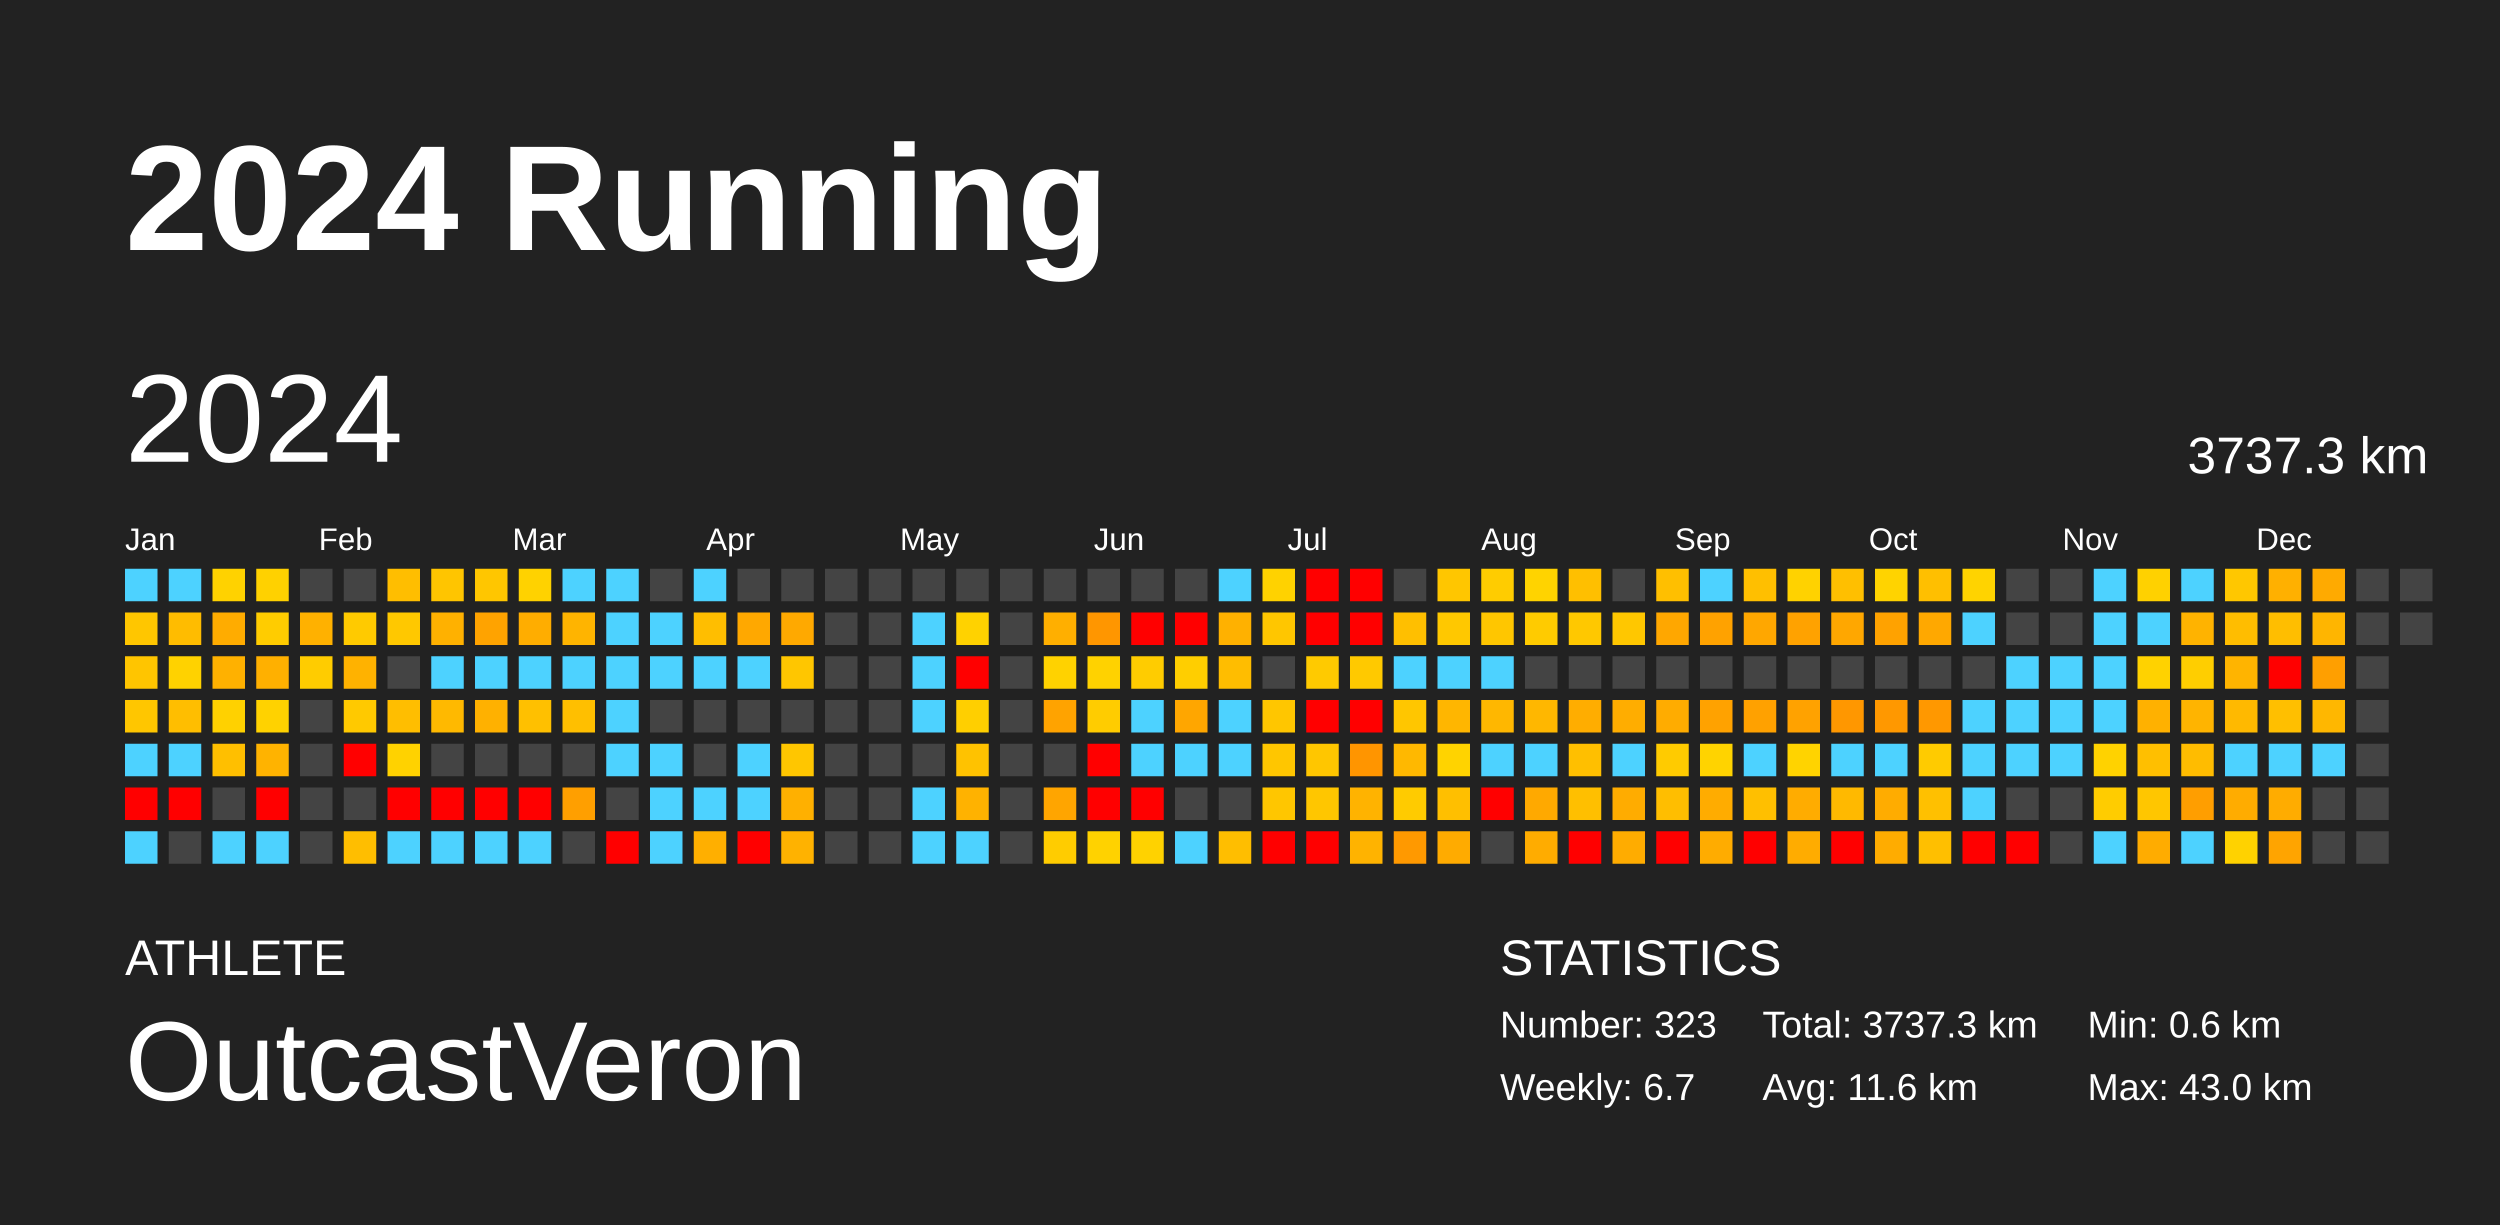
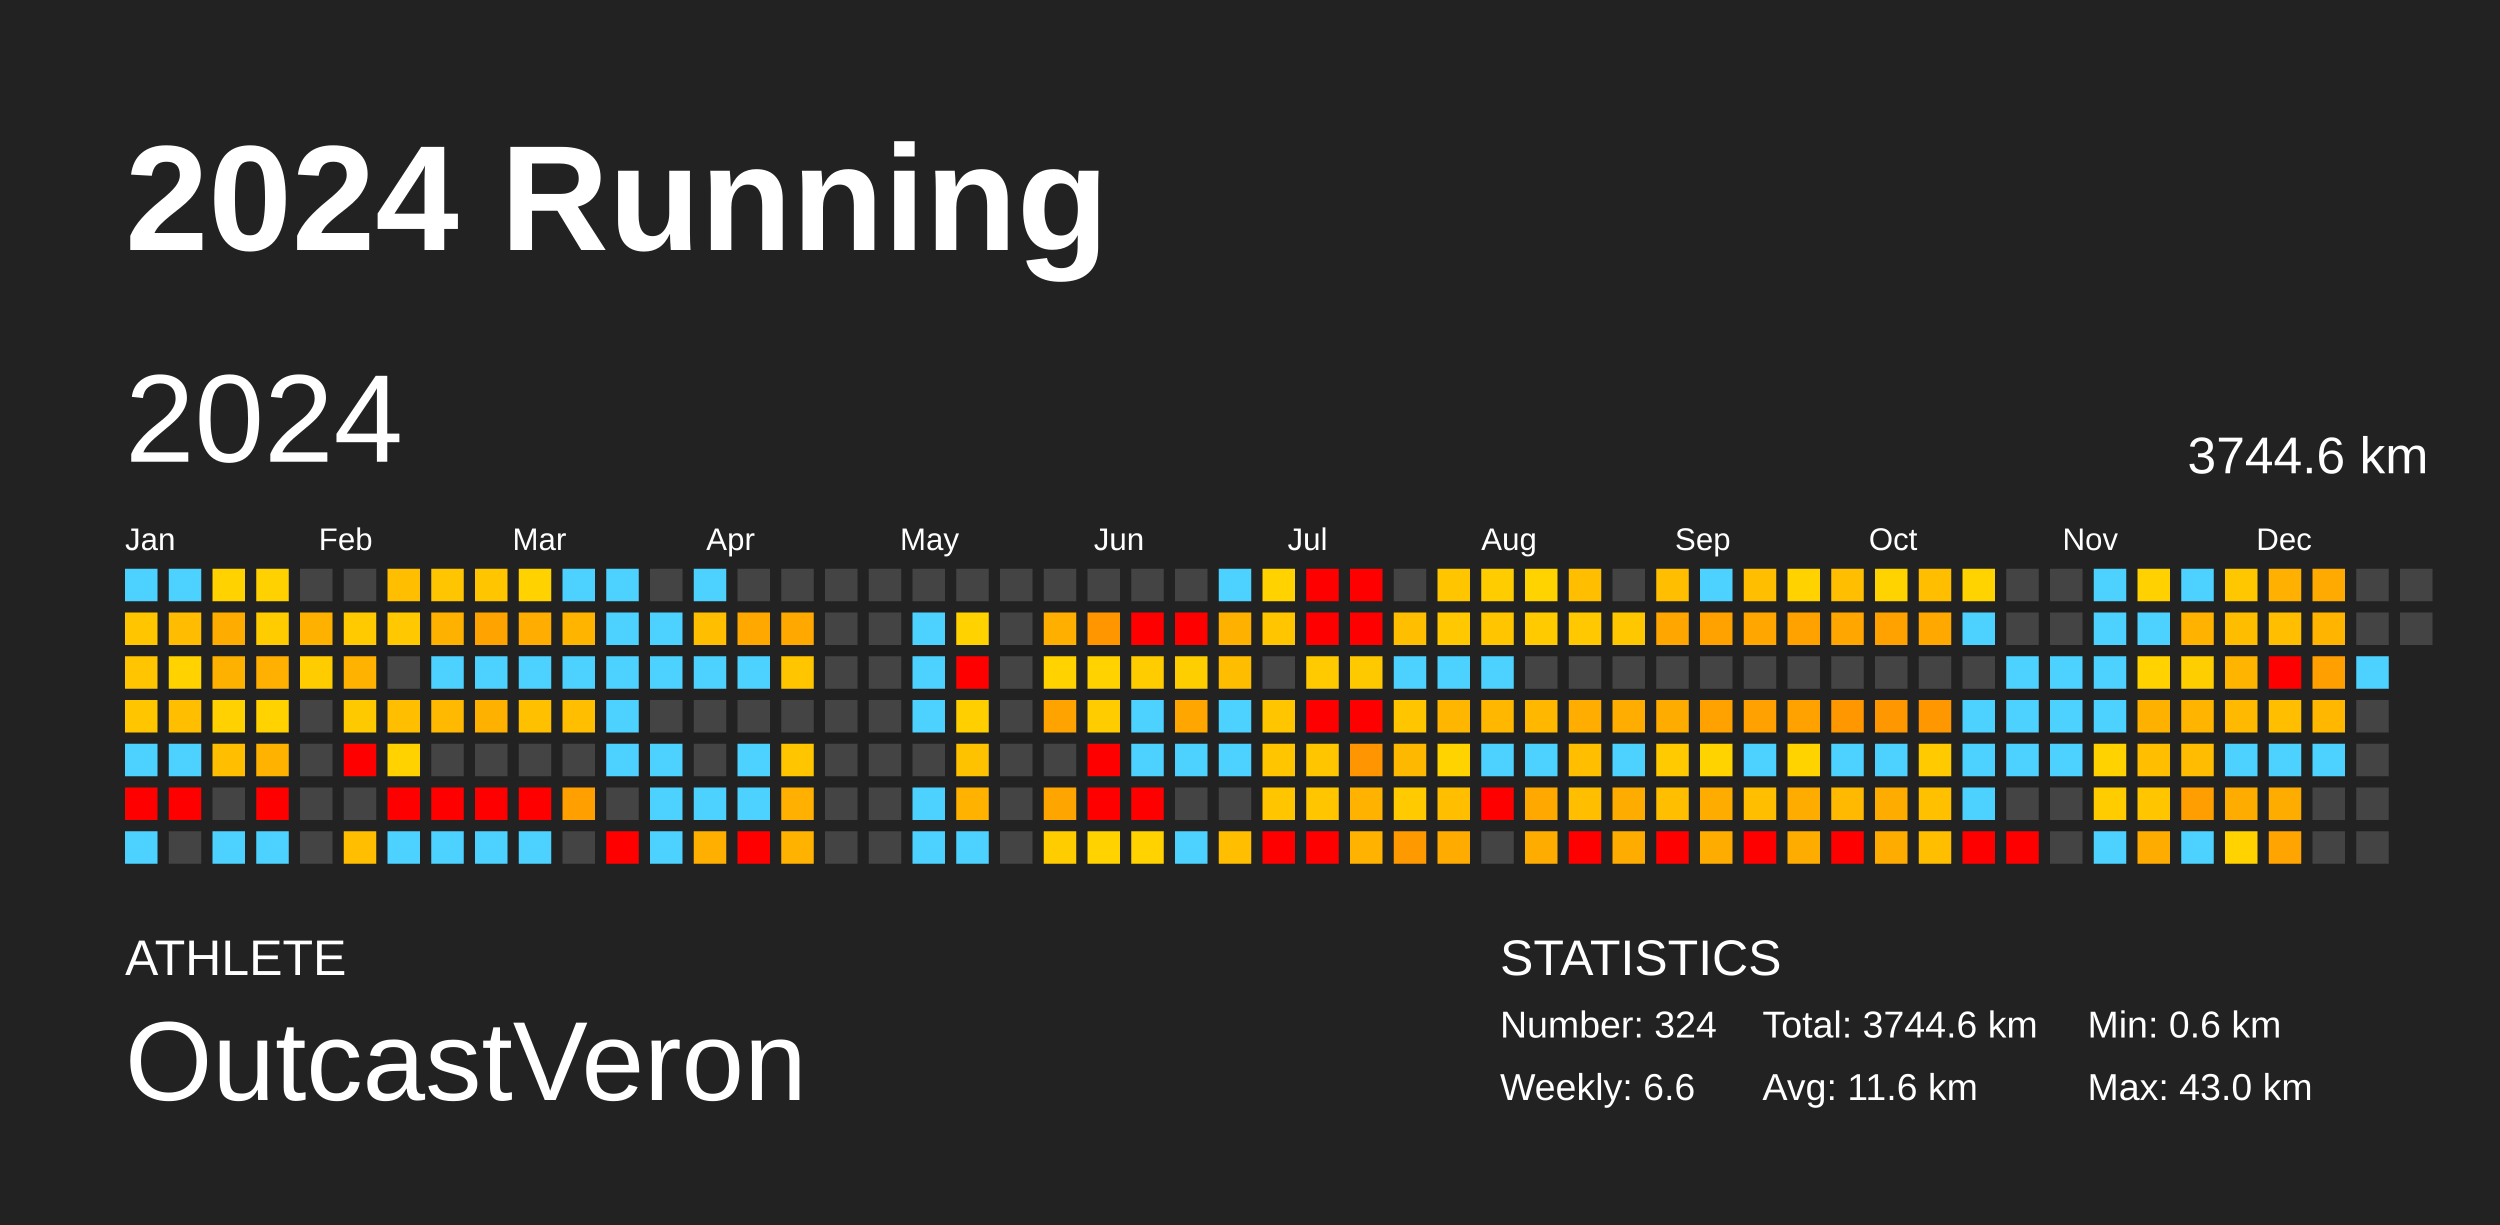
<svg xmlns="http://www.w3.org/2000/svg" baseProfile="full" height="98mm" version="1.1" viewBox="0,0,200,98" width="200mm">
  <defs />
  <rect fill="#222222" height="98" width="200" x="0" y="0" />
  <text fill="#FFFFFF" style="font-size:12px; font-family:Arial; font-weight:bold;" x="10" y="20">2024 Running</text>
  <text fill="#FFFFFF" style="font-size:4px; font-family:Arial" x="10" y="78">ATHLETE</text>
  <text fill="#FFFFFF" style="font-size:9px; font-family:Arial" x="10" y="88">OutcastVeron</text>
  <text fill="#FFFFFF" style="font-size:4px; font-family:Arial" x="120" y="78">STATISTICS</text>
-   <text fill="#FFFFFF" style="font-size:3px; font-family:Arial" x="120" y="83">Number: 323</text>
-   <text fill="#FFFFFF" style="font-size:3px; font-family:Arial" x="120" y="88">Weekly: 6.7</text>
-   <text fill="#FFFFFF" style="font-size:3px; font-family:Arial" x="141" y="83">Total: 3737.3 km</text>
+   <text fill="#FFFFFF" style="font-size:3px; font-family:Arial" x="120" y="83">Number: 324</text>
+   <text fill="#FFFFFF" style="font-size:3px; font-family:Arial" x="120" y="88">Weekly: 6.6</text>
+   <text fill="#FFFFFF" style="font-size:3px; font-family:Arial" x="141" y="83">Total: 3744.6 km</text>
  <text fill="#FFFFFF" style="font-size:3px; font-family:Arial" x="141" y="88">Avg: 11.6 km</text>
  <text fill="#FFFFFF" style="font-size:3px; font-family:Arial" x="167" y="83">Min: 0.6 km</text>
  <text fill="#FFFFFF" style="font-size:3px; font-family:Arial" x="167" y="88">Max: 43.0 km</text>
  <text dominant-baseline="hanging" fill="#FFFFFF" style="font-size:10.0px; font-family:Arial;" x="10" y="30">2024</text>
-   <text dominant-baseline="hanging" fill="#FFFFFF" style="font-size:4.125px; font-family:Arial;" x="175" y="35">3737.3 km</text>
+   <text dominant-baseline="hanging" fill="#FFFFFF" style="font-size:4.125px; font-family:Arial;" x="175" y="35">3744.6 km</text>
  <text fill="#FFFFFF" style="font-size:2.5px; font-family:Arial" x="10.0" y="44">Jan</text>
  <text fill="#FFFFFF" style="font-size:2.5px; font-family:Arial" x="25.5" y="44">Feb</text>
  <text fill="#FFFFFF" style="font-size:2.5px; font-family:Arial" x="41.0" y="44">Mar</text>
  <text fill="#FFFFFF" style="font-size:2.5px; font-family:Arial" x="56.5" y="44">Apr</text>
  <text fill="#FFFFFF" style="font-size:2.5px; font-family:Arial" x="72.0" y="44">May</text>
  <text fill="#FFFFFF" style="font-size:2.5px; font-family:Arial" x="87.5" y="44">Jun</text>
  <text fill="#FFFFFF" style="font-size:2.5px; font-family:Arial" x="103.0" y="44">Jul</text>
  <text fill="#FFFFFF" style="font-size:2.5px; font-family:Arial" x="118.5" y="44">Aug</text>
  <text fill="#FFFFFF" style="font-size:2.5px; font-family:Arial" x="134.0" y="44">Sep</text>
  <text fill="#FFFFFF" style="font-size:2.5px; font-family:Arial" x="149.5" y="44">Oct</text>
  <text fill="#FFFFFF" style="font-size:2.5px; font-family:Arial" x="165.0" y="44">Nov</text>
  <text fill="#FFFFFF" style="font-size:2.5px; font-family:Arial" x="180.5" y="44">Dec</text>
  <rect fill="#4dd2ff" height="2.6" width="2.6" x="10.0" y="45.5" />
  <rect fill="#ffc600" height="2.6" width="2.6" x="10.0" y="49.0" />
  <rect fill="#ffc500" height="2.6" width="2.6" x="10.0" y="52.5" />
  <rect fill="#ffc600" height="2.6" width="2.6" x="10.0" y="56.0" />
  <rect fill="#4dd2ff" height="2.6" width="2.6" x="10.0" y="59.5" />
  <rect fill="red" height="2.6" width="2.6" x="10.0" y="63.0" />
  <rect fill="#4dd2ff" height="2.6" width="2.6" x="10.0" y="66.5" />
  <rect fill="#4dd2ff" height="2.6" width="2.6" x="13.5" y="45.5" />
  <rect fill="#ffbc00" height="2.6" width="2.6" x="13.5" y="49.0" />
  <rect fill="#ffd200" height="2.6" width="2.6" x="13.5" y="52.5" />
  <rect fill="#ffbe00" height="2.6" width="2.6" x="13.5" y="56.0" />
  <rect fill="#4dd2ff" height="2.6" width="2.6" x="13.5" y="59.5" />
  <rect fill="red" height="2.6" width="2.6" x="13.5" y="63.0" />
  <rect fill="#444444" height="2.6" width="2.6" x="13.5" y="66.5" />
  <rect fill="#ffd200" height="2.6" width="2.6" x="17.0" y="45.5" />
  <rect fill="#ffac00" height="2.6" width="2.6" x="17.0" y="49.0" />
  <rect fill="#ffb100" height="2.6" width="2.6" x="17.0" y="52.5" />
  <rect fill="#ffd100" height="2.6" width="2.6" x="17.0" y="56.0" />
  <rect fill="#ffbf00" height="2.6" width="2.6" x="17.0" y="59.5" />
  <rect fill="#444444" height="2.6" width="2.6" x="17.0" y="63.0" />
  <rect fill="#4dd2ff" height="2.6" width="2.6" x="17.0" y="66.5" />
  <rect fill="#ffd100" height="2.6" width="2.6" x="20.5" y="45.5" />
  <rect fill="#ffcc00" height="2.6" width="2.6" x="20.5" y="49.0" />
  <rect fill="#ffb000" height="2.6" width="2.6" x="20.5" y="52.5" />
  <rect fill="#ffd200" height="2.6" width="2.6" x="20.5" y="56.0" />
  <rect fill="#ffb300" height="2.6" width="2.6" x="20.5" y="59.5" />
  <rect fill="red" height="2.6" width="2.6" x="20.5" y="63.0" />
  <rect fill="#4dd2ff" height="2.6" width="2.6" x="20.5" y="66.5" />
  <rect fill="#444444" height="2.6" width="2.6" x="24.0" y="45.5" />
  <rect fill="#ffb100" height="2.6" width="2.6" x="24.0" y="49.0" />
  <rect fill="#ffcc00" height="2.6" width="2.6" x="24.0" y="52.5" />
  <rect fill="#444444" height="2.6" width="2.6" x="24.0" y="56.0" />
  <rect fill="#444444" height="2.6" width="2.6" x="24.0" y="59.5" />
  <rect fill="#444444" height="2.6" width="2.6" x="24.0" y="63.0" />
  <rect fill="#444444" height="2.6" width="2.6" x="24.0" y="66.5" />
  <rect fill="#444444" height="2.6" width="2.6" x="27.5" y="45.5" />
  <rect fill="#ffca00" height="2.6" width="2.6" x="27.5" y="49.0" />
  <rect fill="#ffb200" height="2.6" width="2.6" x="27.5" y="52.5" />
  <rect fill="#ffc900" height="2.6" width="2.6" x="27.5" y="56.0" />
  <rect fill="red" height="2.6" width="2.6" x="27.5" y="59.5" />
  <rect fill="#444444" height="2.6" width="2.6" x="27.5" y="63.0" />
  <rect fill="#ffbe00" height="2.6" width="2.6" x="27.5" y="66.5" />
  <rect fill="#ffbe00" height="2.6" width="2.6" x="31.0" y="45.5" />
  <rect fill="#ffc800" height="2.6" width="2.6" x="31.0" y="49.0" />
  <rect fill="#444444" height="2.6" width="2.6" x="31.0" y="52.5" />
  <rect fill="#ffbe00" height="2.6" width="2.6" x="31.0" y="56.0" />
  <rect fill="#ffd200" height="2.6" width="2.6" x="31.0" y="59.5" />
  <rect fill="red" height="2.6" width="2.6" x="31.0" y="63.0" />
  <rect fill="#4dd2ff" height="2.6" width="2.6" x="31.0" y="66.5" />
  <rect fill="#ffc500" height="2.6" width="2.6" x="34.5" y="45.5" />
  <rect fill="#ffb100" height="2.6" width="2.6" x="34.5" y="49.0" />
  <rect fill="#4dd2ff" height="2.6" width="2.6" x="34.5" y="52.5" />
  <rect fill="#ffb900" height="2.6" width="2.6" x="34.5" y="56.0" />
  <rect fill="#444444" height="2.6" width="2.6" x="34.5" y="59.5" />
  <rect fill="red" height="2.6" width="2.6" x="34.5" y="63.0" />
  <rect fill="#4dd2ff" height="2.6" width="2.6" x="34.5" y="66.5" />
  <rect fill="#ffc600" height="2.6" width="2.6" x="38.0" y="45.5" />
  <rect fill="#ffa300" height="2.6" width="2.6" x="38.0" y="49.0" />
  <rect fill="#4dd2ff" height="2.6" width="2.6" x="38.0" y="52.5" />
  <rect fill="#ffb100" height="2.6" width="2.6" x="38.0" y="56.0" />
  <rect fill="#444444" height="2.6" width="2.6" x="38.0" y="59.5" />
  <rect fill="red" height="2.6" width="2.6" x="38.0" y="63.0" />
  <rect fill="#4dd2ff" height="2.6" width="2.6" x="38.0" y="66.5" />
  <rect fill="#ffd200" height="2.6" width="2.6" x="41.5" y="45.5" />
  <rect fill="#ffad00" height="2.6" width="2.6" x="41.5" y="49.0" />
  <rect fill="#4dd2ff" height="2.6" width="2.6" x="41.5" y="52.5" />
  <rect fill="#ffc000" height="2.6" width="2.6" x="41.5" y="56.0" />
  <rect fill="#444444" height="2.6" width="2.6" x="41.5" y="59.5" />
  <rect fill="red" height="2.6" width="2.6" x="41.5" y="63.0" />
  <rect fill="#4dd2ff" height="2.6" width="2.6" x="41.5" y="66.5" />
  <rect fill="#4dd2ff" height="2.6" width="2.6" x="45.0" y="45.5" />
  <rect fill="#ffb400" height="2.6" width="2.6" x="45.0" y="49.0" />
  <rect fill="#4dd2ff" height="2.6" width="2.6" x="45.0" y="52.5" />
  <rect fill="#ffbf00" height="2.6" width="2.6" x="45.0" y="56.0" />
  <rect fill="#444444" height="2.6" width="2.6" x="45.0" y="59.5" />
  <rect fill="#ff9f00" height="2.6" width="2.6" x="45.0" y="63.0" />
  <rect fill="#444444" height="2.6" width="2.6" x="45.0" y="66.5" />
  <rect fill="#4dd2ff" height="2.6" width="2.6" x="48.5" y="45.5" />
  <rect fill="#4dd2ff" height="2.6" width="2.6" x="48.5" y="49.0" />
  <rect fill="#4dd2ff" height="2.6" width="2.6" x="48.5" y="52.5" />
  <rect fill="#4dd2ff" height="2.6" width="2.6" x="48.5" y="56.0" />
  <rect fill="#4dd2ff" height="2.6" width="2.6" x="48.5" y="59.5" />
  <rect fill="#444444" height="2.6" width="2.6" x="48.5" y="63.0" />
  <rect fill="red" height="2.6" width="2.6" x="48.5" y="66.5" />
  <rect fill="#444444" height="2.6" width="2.6" x="52.0" y="45.5" />
  <rect fill="#4dd2ff" height="2.6" width="2.6" x="52.0" y="49.0" />
  <rect fill="#4dd2ff" height="2.6" width="2.6" x="52.0" y="52.5" />
  <rect fill="#444444" height="2.6" width="2.6" x="52.0" y="56.0" />
  <rect fill="#4dd2ff" height="2.6" width="2.6" x="52.0" y="59.5" />
  <rect fill="#4dd2ff" height="2.6" width="2.6" x="52.0" y="63.0" />
  <rect fill="#4dd2ff" height="2.6" width="2.6" x="52.0" y="66.5" />
  <rect fill="#4dd2ff" height="2.6" width="2.6" x="55.5" y="45.5" />
  <rect fill="#ffbe00" height="2.6" width="2.6" x="55.5" y="49.0" />
  <rect fill="#4dd2ff" height="2.6" width="2.6" x="55.5" y="52.5" />
  <rect fill="#444444" height="2.6" width="2.6" x="55.5" y="56.0" />
  <rect fill="#444444" height="2.6" width="2.6" x="55.5" y="59.5" />
  <rect fill="#4dd2ff" height="2.6" width="2.6" x="55.5" y="63.0" />
  <rect fill="#ffaf00" height="2.6" width="2.6" x="55.5" y="66.5" />
  <rect fill="#444444" height="2.6" width="2.6" x="59.0" y="45.5" />
  <rect fill="#ffa800" height="2.6" width="2.6" x="59.0" y="49.0" />
  <rect fill="#4dd2ff" height="2.6" width="2.6" x="59.0" y="52.5" />
  <rect fill="#444444" height="2.6" width="2.6" x="59.0" y="56.0" />
  <rect fill="#4dd2ff" height="2.6" width="2.6" x="59.0" y="59.5" />
  <rect fill="#4dd2ff" height="2.6" width="2.6" x="59.0" y="63.0" />
  <rect fill="red" height="2.6" width="2.6" x="59.0" y="66.5" />
  <rect fill="#444444" height="2.6" width="2.6" x="62.5" y="45.5" />
  <rect fill="#ffa900" height="2.6" width="2.6" x="62.5" y="49.0" />
  <rect fill="#ffc600" height="2.6" width="2.6" x="62.5" y="52.5" />
  <rect fill="#444444" height="2.6" width="2.6" x="62.5" y="56.0" />
  <rect fill="#ffc600" height="2.6" width="2.6" x="62.5" y="59.5" />
  <rect fill="#ffb000" height="2.6" width="2.6" x="62.5" y="63.0" />
  <rect fill="#ffb200" height="2.6" width="2.6" x="62.5" y="66.5" />
  <rect fill="#444444" height="2.6" width="2.6" x="66.0" y="45.5" />
  <rect fill="#444444" height="2.6" width="2.6" x="66.0" y="49.0" />
  <rect fill="#444444" height="2.6" width="2.6" x="66.0" y="52.5" />
  <rect fill="#444444" height="2.6" width="2.6" x="66.0" y="56.0" />
  <rect fill="#444444" height="2.6" width="2.6" x="66.0" y="59.5" />
  <rect fill="#444444" height="2.6" width="2.6" x="66.0" y="63.0" />
  <rect fill="#444444" height="2.6" width="2.6" x="66.0" y="66.5" />
  <rect fill="#444444" height="2.6" width="2.6" x="69.5" y="45.5" />
  <rect fill="#444444" height="2.6" width="2.6" x="69.5" y="49.0" />
  <rect fill="#444444" height="2.6" width="2.6" x="69.5" y="52.5" />
  <rect fill="#444444" height="2.6" width="2.6" x="69.5" y="56.0" />
  <rect fill="#444444" height="2.6" width="2.6" x="69.5" y="59.5" />
  <rect fill="#444444" height="2.6" width="2.6" x="69.5" y="63.0" />
  <rect fill="#444444" height="2.6" width="2.6" x="69.5" y="66.5" />
  <rect fill="#444444" height="2.6" width="2.6" x="73.0" y="45.5" />
  <rect fill="#4dd2ff" height="2.6" width="2.6" x="73.0" y="49.0" />
  <rect fill="#4dd2ff" height="2.6" width="2.6" x="73.0" y="52.5" />
  <rect fill="#4dd2ff" height="2.6" width="2.6" x="73.0" y="56.0" />
  <rect fill="#444444" height="2.6" width="2.6" x="73.0" y="59.5" />
  <rect fill="#4dd2ff" height="2.6" width="2.6" x="73.0" y="63.0" />
  <rect fill="#4dd2ff" height="2.6" width="2.6" x="73.0" y="66.5" />
  <rect fill="#444444" height="2.6" width="2.6" x="76.5" y="45.5" />
  <rect fill="#ffd200" height="2.6" width="2.6" x="76.5" y="49.0" />
  <rect fill="red" height="2.6" width="2.6" x="76.5" y="52.5" />
  <rect fill="#ffcf00" height="2.6" width="2.6" x="76.5" y="56.0" />
  <rect fill="#ffc200" height="2.6" width="2.6" x="76.5" y="59.5" />
  <rect fill="#ffb200" height="2.6" width="2.6" x="76.5" y="63.0" />
  <rect fill="#4dd2ff" height="2.6" width="2.6" x="76.5" y="66.5" />
  <rect fill="#444444" height="2.6" width="2.6" x="80.0" y="45.5" />
  <rect fill="#444444" height="2.6" width="2.6" x="80.0" y="49.0" />
  <rect fill="#444444" height="2.6" width="2.6" x="80.0" y="52.5" />
  <rect fill="#444444" height="2.6" width="2.6" x="80.0" y="56.0" />
  <rect fill="#444444" height="2.6" width="2.6" x="80.0" y="59.5" />
  <rect fill="#444444" height="2.6" width="2.6" x="80.0" y="63.0" />
  <rect fill="#444444" height="2.6" width="2.6" x="80.0" y="66.5" />
  <rect fill="#444444" height="2.6" width="2.6" x="83.5" y="45.5" />
  <rect fill="#ffaf00" height="2.6" width="2.6" x="83.5" y="49.0" />
  <rect fill="#ffd200" height="2.6" width="2.6" x="83.5" y="52.5" />
  <rect fill="#ffa300" height="2.6" width="2.6" x="83.5" y="56.0" />
  <rect fill="#444444" height="2.6" width="2.6" x="83.5" y="59.5" />
  <rect fill="#ffa500" height="2.6" width="2.6" x="83.5" y="63.0" />
  <rect fill="#ffcc00" height="2.6" width="2.6" x="83.5" y="66.5" />
  <rect fill="#444444" height="2.6" width="2.6" x="87.0" y="45.5" />
  <rect fill="#ff9600" height="2.6" width="2.6" x="87.0" y="49.0" />
  <rect fill="#ffd200" height="2.6" width="2.6" x="87.0" y="52.5" />
  <rect fill="#ffcc00" height="2.6" width="2.6" x="87.0" y="56.0" />
  <rect fill="red" height="2.6" width="2.6" x="87.0" y="59.5" />
  <rect fill="red" height="2.6" width="2.6" x="87.0" y="63.0" />
  <rect fill="#ffd200" height="2.6" width="2.6" x="87.0" y="66.5" />
  <rect fill="#444444" height="2.6" width="2.6" x="90.5" y="45.5" />
  <rect fill="red" height="2.6" width="2.6" x="90.5" y="49.0" />
  <rect fill="#ffcc00" height="2.6" width="2.6" x="90.5" y="52.5" />
  <rect fill="#4dd2ff" height="2.6" width="2.6" x="90.5" y="56.0" />
  <rect fill="#4dd2ff" height="2.6" width="2.6" x="90.5" y="59.5" />
  <rect fill="red" height="2.6" width="2.6" x="90.5" y="63.0" />
  <rect fill="#ffd200" height="2.6" width="2.6" x="90.5" y="66.5" />
  <rect fill="#444444" height="2.6" width="2.6" x="94.0" y="45.5" />
  <rect fill="red" height="2.6" width="2.6" x="94.0" y="49.0" />
  <rect fill="#ffce00" height="2.6" width="2.6" x="94.0" y="52.5" />
  <rect fill="#ffa600" height="2.6" width="2.6" x="94.0" y="56.0" />
  <rect fill="#4dd2ff" height="2.6" width="2.6" x="94.0" y="59.5" />
  <rect fill="#444444" height="2.6" width="2.6" x="94.0" y="63.0" />
  <rect fill="#4dd2ff" height="2.6" width="2.6" x="94.0" y="66.5" />
  <rect fill="#4dd2ff" height="2.6" width="2.6" x="97.5" y="45.5" />
  <rect fill="#ffb100" height="2.6" width="2.6" x="97.5" y="49.0" />
  <rect fill="#ffbd00" height="2.6" width="2.6" x="97.5" y="52.5" />
  <rect fill="#4dd2ff" height="2.6" width="2.6" x="97.5" y="56.0" />
  <rect fill="#4dd2ff" height="2.6" width="2.6" x="97.5" y="59.5" />
  <rect fill="#444444" height="2.6" width="2.6" x="97.5" y="63.0" />
  <rect fill="#ffbe00" height="2.6" width="2.6" x="97.5" y="66.5" />
  <rect fill="#ffd200" height="2.6" width="2.6" x="101.0" y="45.5" />
  <rect fill="#ffc600" height="2.6" width="2.6" x="101.0" y="49.0" />
  <rect fill="#444444" height="2.6" width="2.6" x="101.0" y="52.5" />
  <rect fill="#ffc600" height="2.6" width="2.6" x="101.0" y="56.0" />
  <rect fill="#ffc600" height="2.6" width="2.6" x="101.0" y="59.5" />
  <rect fill="#ffc600" height="2.6" width="2.6" x="101.0" y="63.0" />
  <rect fill="red" height="2.6" width="2.6" x="101.0" y="66.5" />
  <rect fill="red" height="2.6" width="2.6" x="104.5" y="45.5" />
  <rect fill="red" height="2.6" width="2.6" x="104.5" y="49.0" />
  <rect fill="#ffca00" height="2.6" width="2.6" x="104.5" y="52.5" />
  <rect fill="red" height="2.6" width="2.6" x="104.5" y="56.0" />
  <rect fill="#ffc600" height="2.6" width="2.6" x="104.5" y="59.5" />
  <rect fill="#ffc600" height="2.6" width="2.6" x="104.5" y="63.0" />
  <rect fill="red" height="2.6" width="2.6" x="104.5" y="66.5" />
  <rect fill="red" height="2.6" width="2.6" x="108.0" y="45.5" />
  <rect fill="red" height="2.6" width="2.6" x="108.0" y="49.0" />
  <rect fill="#ffc900" height="2.6" width="2.6" x="108.0" y="52.5" />
  <rect fill="red" height="2.6" width="2.6" x="108.0" y="56.0" />
  <rect fill="#ff9500" height="2.6" width="2.6" x="108.0" y="59.5" />
  <rect fill="#ffb300" height="2.6" width="2.6" x="108.0" y="63.0" />
  <rect fill="#ffb300" height="2.6" width="2.6" x="108.0" y="66.5" />
  <rect fill="#444444" height="2.6" width="2.6" x="111.5" y="45.5" />
  <rect fill="#ffbf00" height="2.6" width="2.6" x="111.5" y="49.0" />
  <rect fill="#4dd2ff" height="2.6" width="2.6" x="111.5" y="52.5" />
  <rect fill="#ffc600" height="2.6" width="2.6" x="111.5" y="56.0" />
  <rect fill="#ffb800" height="2.6" width="2.6" x="111.5" y="59.5" />
  <rect fill="#ffcb00" height="2.6" width="2.6" x="111.5" y="63.0" />
  <rect fill="#ff9900" height="2.6" width="2.6" x="111.5" y="66.5" />
  <rect fill="#ffc600" height="2.6" width="2.6" x="115.0" y="45.5" />
  <rect fill="#ffc800" height="2.6" width="2.6" x="115.0" y="49.0" />
  <rect fill="#4dd2ff" height="2.6" width="2.6" x="115.0" y="52.5" />
  <rect fill="#ffb600" height="2.6" width="2.6" x="115.0" y="56.0" />
  <rect fill="#ffd300" height="2.6" width="2.6" x="115.0" y="59.5" />
  <rect fill="#ffbf00" height="2.6" width="2.6" x="115.0" y="63.0" />
  <rect fill="#ffab00" height="2.6" width="2.6" x="115.0" y="66.5" />
  <rect fill="#ffcc00" height="2.6" width="2.6" x="118.5" y="45.5" />
  <rect fill="#ffc600" height="2.6" width="2.6" x="118.5" y="49.0" />
  <rect fill="#4dd2ff" height="2.6" width="2.6" x="118.5" y="52.5" />
  <rect fill="#ffb700" height="2.6" width="2.6" x="118.5" y="56.0" />
  <rect fill="#4dd2ff" height="2.6" width="2.6" x="118.5" y="59.5" />
  <rect fill="red" height="2.6" width="2.6" x="118.5" y="63.0" />
  <rect fill="#444444" height="2.6" width="2.6" x="118.5" y="66.5" />
  <rect fill="#ffd300" height="2.6" width="2.6" x="122.0" y="45.5" />
  <rect fill="#ffcb00" height="2.6" width="2.6" x="122.0" y="49.0" />
  <rect fill="#444444" height="2.6" width="2.6" x="122.0" y="52.5" />
  <rect fill="#ffb700" height="2.6" width="2.6" x="122.0" y="56.0" />
  <rect fill="#4dd2ff" height="2.6" width="2.6" x="122.0" y="59.5" />
  <rect fill="#ffa900" height="2.6" width="2.6" x="122.0" y="63.0" />
  <rect fill="#ffac00" height="2.6" width="2.6" x="122.0" y="66.5" />
  <rect fill="#ffbf00" height="2.6" width="2.6" x="125.5" y="45.5" />
  <rect fill="#ffc800" height="2.6" width="2.6" x="125.5" y="49.0" />
  <rect fill="#444444" height="2.6" width="2.6" x="125.5" y="52.5" />
  <rect fill="#ffad00" height="2.6" width="2.6" x="125.5" y="56.0" />
  <rect fill="#ffbf00" height="2.6" width="2.6" x="125.5" y="59.5" />
  <rect fill="#ffbf00" height="2.6" width="2.6" x="125.5" y="63.0" />
  <rect fill="red" height="2.6" width="2.6" x="125.5" y="66.5" />
  <rect fill="#444444" height="2.6" width="2.6" x="129.0" y="45.5" />
  <rect fill="#ffc700" height="2.6" width="2.6" x="129.0" y="49.0" />
  <rect fill="#444444" height="2.6" width="2.6" x="129.0" y="52.5" />
  <rect fill="#ffad00" height="2.6" width="2.6" x="129.0" y="56.0" />
  <rect fill="#4dd2ff" height="2.6" width="2.6" x="129.0" y="59.5" />
  <rect fill="#ffac00" height="2.6" width="2.6" x="129.0" y="63.0" />
  <rect fill="#ffac00" height="2.6" width="2.6" x="129.0" y="66.5" />
  <rect fill="#ffbf00" height="2.6" width="2.6" x="132.5" y="45.5" />
  <rect fill="#ffa700" height="2.6" width="2.6" x="132.5" y="49.0" />
  <rect fill="#444444" height="2.6" width="2.6" x="132.5" y="52.5" />
  <rect fill="#ffac00" height="2.6" width="2.6" x="132.5" y="56.0" />
  <rect fill="#ffcb00" height="2.6" width="2.6" x="132.5" y="59.5" />
  <rect fill="#ffbe00" height="2.6" width="2.6" x="132.5" y="63.0" />
  <rect fill="red" height="2.6" width="2.6" x="132.5" y="66.5" />
  <rect fill="#4dd2ff" height="2.6" width="2.6" x="136.0" y="45.5" />
  <rect fill="#ffa200" height="2.6" width="2.6" x="136.0" y="49.0" />
  <rect fill="#444444" height="2.6" width="2.6" x="136.0" y="52.5" />
  <rect fill="#ffa200" height="2.6" width="2.6" x="136.0" y="56.0" />
  <rect fill="#ffd300" height="2.6" width="2.6" x="136.0" y="59.5" />
  <rect fill="#ffac00" height="2.6" width="2.6" x="136.0" y="63.0" />
  <rect fill="#ffac00" height="2.6" width="2.6" x="136.0" y="66.5" />
  <rect fill="#ffbf00" height="2.6" width="2.6" x="139.5" y="45.5" />
  <rect fill="#ffa700" height="2.6" width="2.6" x="139.5" y="49.0" />
  <rect fill="#444444" height="2.6" width="2.6" x="139.5" y="52.5" />
  <rect fill="#ffa100" height="2.6" width="2.6" x="139.5" y="56.0" />
  <rect fill="#4dd2ff" height="2.6" width="2.6" x="139.5" y="59.5" />
  <rect fill="#ffbf00" height="2.6" width="2.6" x="139.5" y="63.0" />
  <rect fill="red" height="2.6" width="2.6" x="139.5" y="66.5" />
  <rect fill="#ffd200" height="2.6" width="2.6" x="143.0" y="45.5" />
  <rect fill="#ffa200" height="2.6" width="2.6" x="143.0" y="49.0" />
  <rect fill="#444444" height="2.6" width="2.6" x="143.0" y="52.5" />
  <rect fill="#ffa200" height="2.6" width="2.6" x="143.0" y="56.0" />
  <rect fill="#ffd300" height="2.6" width="2.6" x="143.0" y="59.5" />
  <rect fill="#ffac00" height="2.6" width="2.6" x="143.0" y="63.0" />
  <rect fill="#ffac00" height="2.6" width="2.6" x="143.0" y="66.5" />
  <rect fill="#ffbf00" height="2.6" width="2.6" x="146.5" y="45.5" />
  <rect fill="#ffa700" height="2.6" width="2.6" x="146.5" y="49.0" />
  <rect fill="#444444" height="2.6" width="2.6" x="146.5" y="52.5" />
  <rect fill="#ff9700" height="2.6" width="2.6" x="146.5" y="56.0" />
  <rect fill="#4dd2ff" height="2.6" width="2.6" x="146.5" y="59.5" />
  <rect fill="#ffb900" height="2.6" width="2.6" x="146.5" y="63.0" />
  <rect fill="red" height="2.6" width="2.6" x="146.5" y="66.5" />
  <rect fill="#ffd300" height="2.6" width="2.6" x="150.0" y="45.5" />
  <rect fill="#ffa200" height="2.6" width="2.6" x="150.0" y="49.0" />
  <rect fill="#444444" height="2.6" width="2.6" x="150.0" y="52.5" />
  <rect fill="#ff9800" height="2.6" width="2.6" x="150.0" y="56.0" />
  <rect fill="#4dd2ff" height="2.6" width="2.6" x="150.0" y="59.5" />
  <rect fill="#ffac00" height="2.6" width="2.6" x="150.0" y="63.0" />
  <rect fill="#ffac00" height="2.6" width="2.6" x="150.0" y="66.5" />
  <rect fill="#ffbf00" height="2.6" width="2.6" x="153.5" y="45.5" />
  <rect fill="#ffa800" height="2.6" width="2.6" x="153.5" y="49.0" />
  <rect fill="#444444" height="2.6" width="2.6" x="153.5" y="52.5" />
  <rect fill="#ff9800" height="2.6" width="2.6" x="153.5" y="56.0" />
  <rect fill="#ffcb00" height="2.6" width="2.6" x="153.5" y="59.5" />
  <rect fill="#ffc000" height="2.6" width="2.6" x="153.5" y="63.0" />
  <rect fill="#ffbf00" height="2.6" width="2.6" x="153.5" y="66.5" />
  <rect fill="#ffd300" height="2.6" width="2.6" x="157.0" y="45.5" />
  <rect fill="#4dd2ff" height="2.6" width="2.6" x="157.0" y="49.0" />
  <rect fill="#444444" height="2.6" width="2.6" x="157.0" y="52.5" />
  <rect fill="#4dd2ff" height="2.6" width="2.6" x="157.0" y="56.0" />
  <rect fill="#4dd2ff" height="2.6" width="2.6" x="157.0" y="59.5" />
  <rect fill="#4dd2ff" height="2.6" width="2.6" x="157.0" y="63.0" />
  <rect fill="red" height="2.6" width="2.6" x="157.0" y="66.5" />
  <rect fill="#444444" height="2.6" width="2.6" x="160.5" y="45.5" />
  <rect fill="#444444" height="2.6" width="2.6" x="160.5" y="49.0" />
  <rect fill="#4dd2ff" height="2.6" width="2.6" x="160.5" y="52.5" />
  <rect fill="#4dd2ff" height="2.6" width="2.6" x="160.5" y="56.0" />
  <rect fill="#4dd2ff" height="2.6" width="2.6" x="160.5" y="59.5" />
  <rect fill="#444444" height="2.6" width="2.6" x="160.5" y="63.0" />
  <rect fill="red" height="2.6" width="2.6" x="160.5" y="66.5" />
  <rect fill="#444444" height="2.6" width="2.6" x="164.0" y="45.5" />
  <rect fill="#444444" height="2.6" width="2.6" x="164.0" y="49.0" />
  <rect fill="#4dd2ff" height="2.6" width="2.6" x="164.0" y="52.5" />
  <rect fill="#4dd2ff" height="2.6" width="2.6" x="164.0" y="56.0" />
  <rect fill="#4dd2ff" height="2.6" width="2.6" x="164.0" y="59.5" />
  <rect fill="#444444" height="2.6" width="2.6" x="164.0" y="63.0" />
  <rect fill="#444444" height="2.6" width="2.6" x="164.0" y="66.5" />
  <rect fill="#4dd2ff" height="2.6" width="2.6" x="167.5" y="45.5" />
  <rect fill="#4dd2ff" height="2.6" width="2.6" x="167.5" y="49.0" />
  <rect fill="#4dd2ff" height="2.6" width="2.6" x="167.5" y="52.5" />
  <rect fill="#4dd2ff" height="2.6" width="2.6" x="167.5" y="56.0" />
  <rect fill="#ffd200" height="2.6" width="2.6" x="167.5" y="59.5" />
  <rect fill="#ffcc00" height="2.6" width="2.6" x="167.5" y="63.0" />
  <rect fill="#4dd2ff" height="2.6" width="2.6" x="167.5" y="66.5" />
  <rect fill="#ffd100" height="2.6" width="2.6" x="171.0" y="45.5" />
  <rect fill="#4dd2ff" height="2.6" width="2.6" x="171.0" y="49.0" />
  <rect fill="#ffd200" height="2.6" width="2.6" x="171.0" y="52.5" />
  <rect fill="#ffb100" height="2.6" width="2.6" x="171.0" y="56.0" />
  <rect fill="#ffbf00" height="2.6" width="2.6" x="171.0" y="59.5" />
  <rect fill="#ffc600" height="2.6" width="2.6" x="171.0" y="63.0" />
  <rect fill="#ffac00" height="2.6" width="2.6" x="171.0" y="66.5" />
  <rect fill="#4dd2ff" height="2.6" width="2.6" x="174.5" y="45.5" />
  <rect fill="#ffb300" height="2.6" width="2.6" x="174.5" y="49.0" />
  <rect fill="#ffce00" height="2.6" width="2.6" x="174.5" y="52.5" />
  <rect fill="#ffb400" height="2.6" width="2.6" x="174.5" y="56.0" />
  <rect fill="#ffbc00" height="2.6" width="2.6" x="174.5" y="59.5" />
  <rect fill="#ff9e00" height="2.6" width="2.6" x="174.5" y="63.0" />
  <rect fill="#4dd2ff" height="2.6" width="2.6" x="174.5" y="66.5" />
  <rect fill="#ffc700" height="2.6" width="2.6" x="178.0" y="45.5" />
  <rect fill="#ffbd00" height="2.6" width="2.6" x="178.0" y="49.0" />
  <rect fill="#ffb400" height="2.6" width="2.6" x="178.0" y="52.5" />
  <rect fill="#ffb900" height="2.6" width="2.6" x="178.0" y="56.0" />
  <rect fill="#4dd2ff" height="2.6" width="2.6" x="178.0" y="59.5" />
  <rect fill="#ffac00" height="2.6" width="2.6" x="178.0" y="63.0" />
  <rect fill="#ffd200" height="2.6" width="2.6" x="178.0" y="66.5" />
  <rect fill="#ffb000" height="2.6" width="2.6" x="181.5" y="45.5" />
  <rect fill="#ffbe00" height="2.6" width="2.6" x="181.5" y="49.0" />
  <rect fill="red" height="2.6" width="2.6" x="181.5" y="52.5" />
  <rect fill="#ffbf00" height="2.6" width="2.6" x="181.5" y="56.0" />
  <rect fill="#4dd2ff" height="2.6" width="2.6" x="181.5" y="59.5" />
  <rect fill="#ffac00" height="2.6" width="2.6" x="181.5" y="63.0" />
  <rect fill="#ffa400" height="2.6" width="2.6" x="181.5" y="66.5" />
  <rect fill="#ffaa00" height="2.6" width="2.6" x="185.0" y="45.5" />
  <rect fill="#ffb500" height="2.6" width="2.6" x="185.0" y="49.0" />
  <rect fill="#ff9f00" height="2.6" width="2.6" x="185.0" y="52.5" />
  <rect fill="#ffb700" height="2.6" width="2.6" x="185.0" y="56.0" />
  <rect fill="#4dd2ff" height="2.6" width="2.6" x="185.0" y="59.5" />
  <rect fill="#444444" height="2.6" width="2.6" x="185.0" y="63.0" />
  <rect fill="#444444" height="2.6" width="2.6" x="185.0" y="66.5" />
  <rect fill="#444444" height="2.6" width="2.6" x="188.5" y="45.5" />
  <rect fill="#444444" height="2.6" width="2.6" x="188.5" y="49.0" />
-   <rect fill="#444444" height="2.6" width="2.6" x="188.5" y="52.5" />
+   <rect fill="#4dd2ff" height="2.6" width="2.6" x="188.5" y="52.5" />
  <rect fill="#444444" height="2.6" width="2.6" x="188.5" y="56.0" />
  <rect fill="#444444" height="2.6" width="2.6" x="188.5" y="59.5" />
  <rect fill="#444444" height="2.6" width="2.6" x="188.5" y="63.0" />
  <rect fill="#444444" height="2.6" width="2.6" x="188.5" y="66.5" />
  <rect fill="#444444" height="2.6" width="2.6" x="192.0" y="45.5" />
  <rect fill="#444444" height="2.6" width="2.6" x="192.0" y="49.0" />
</svg>
